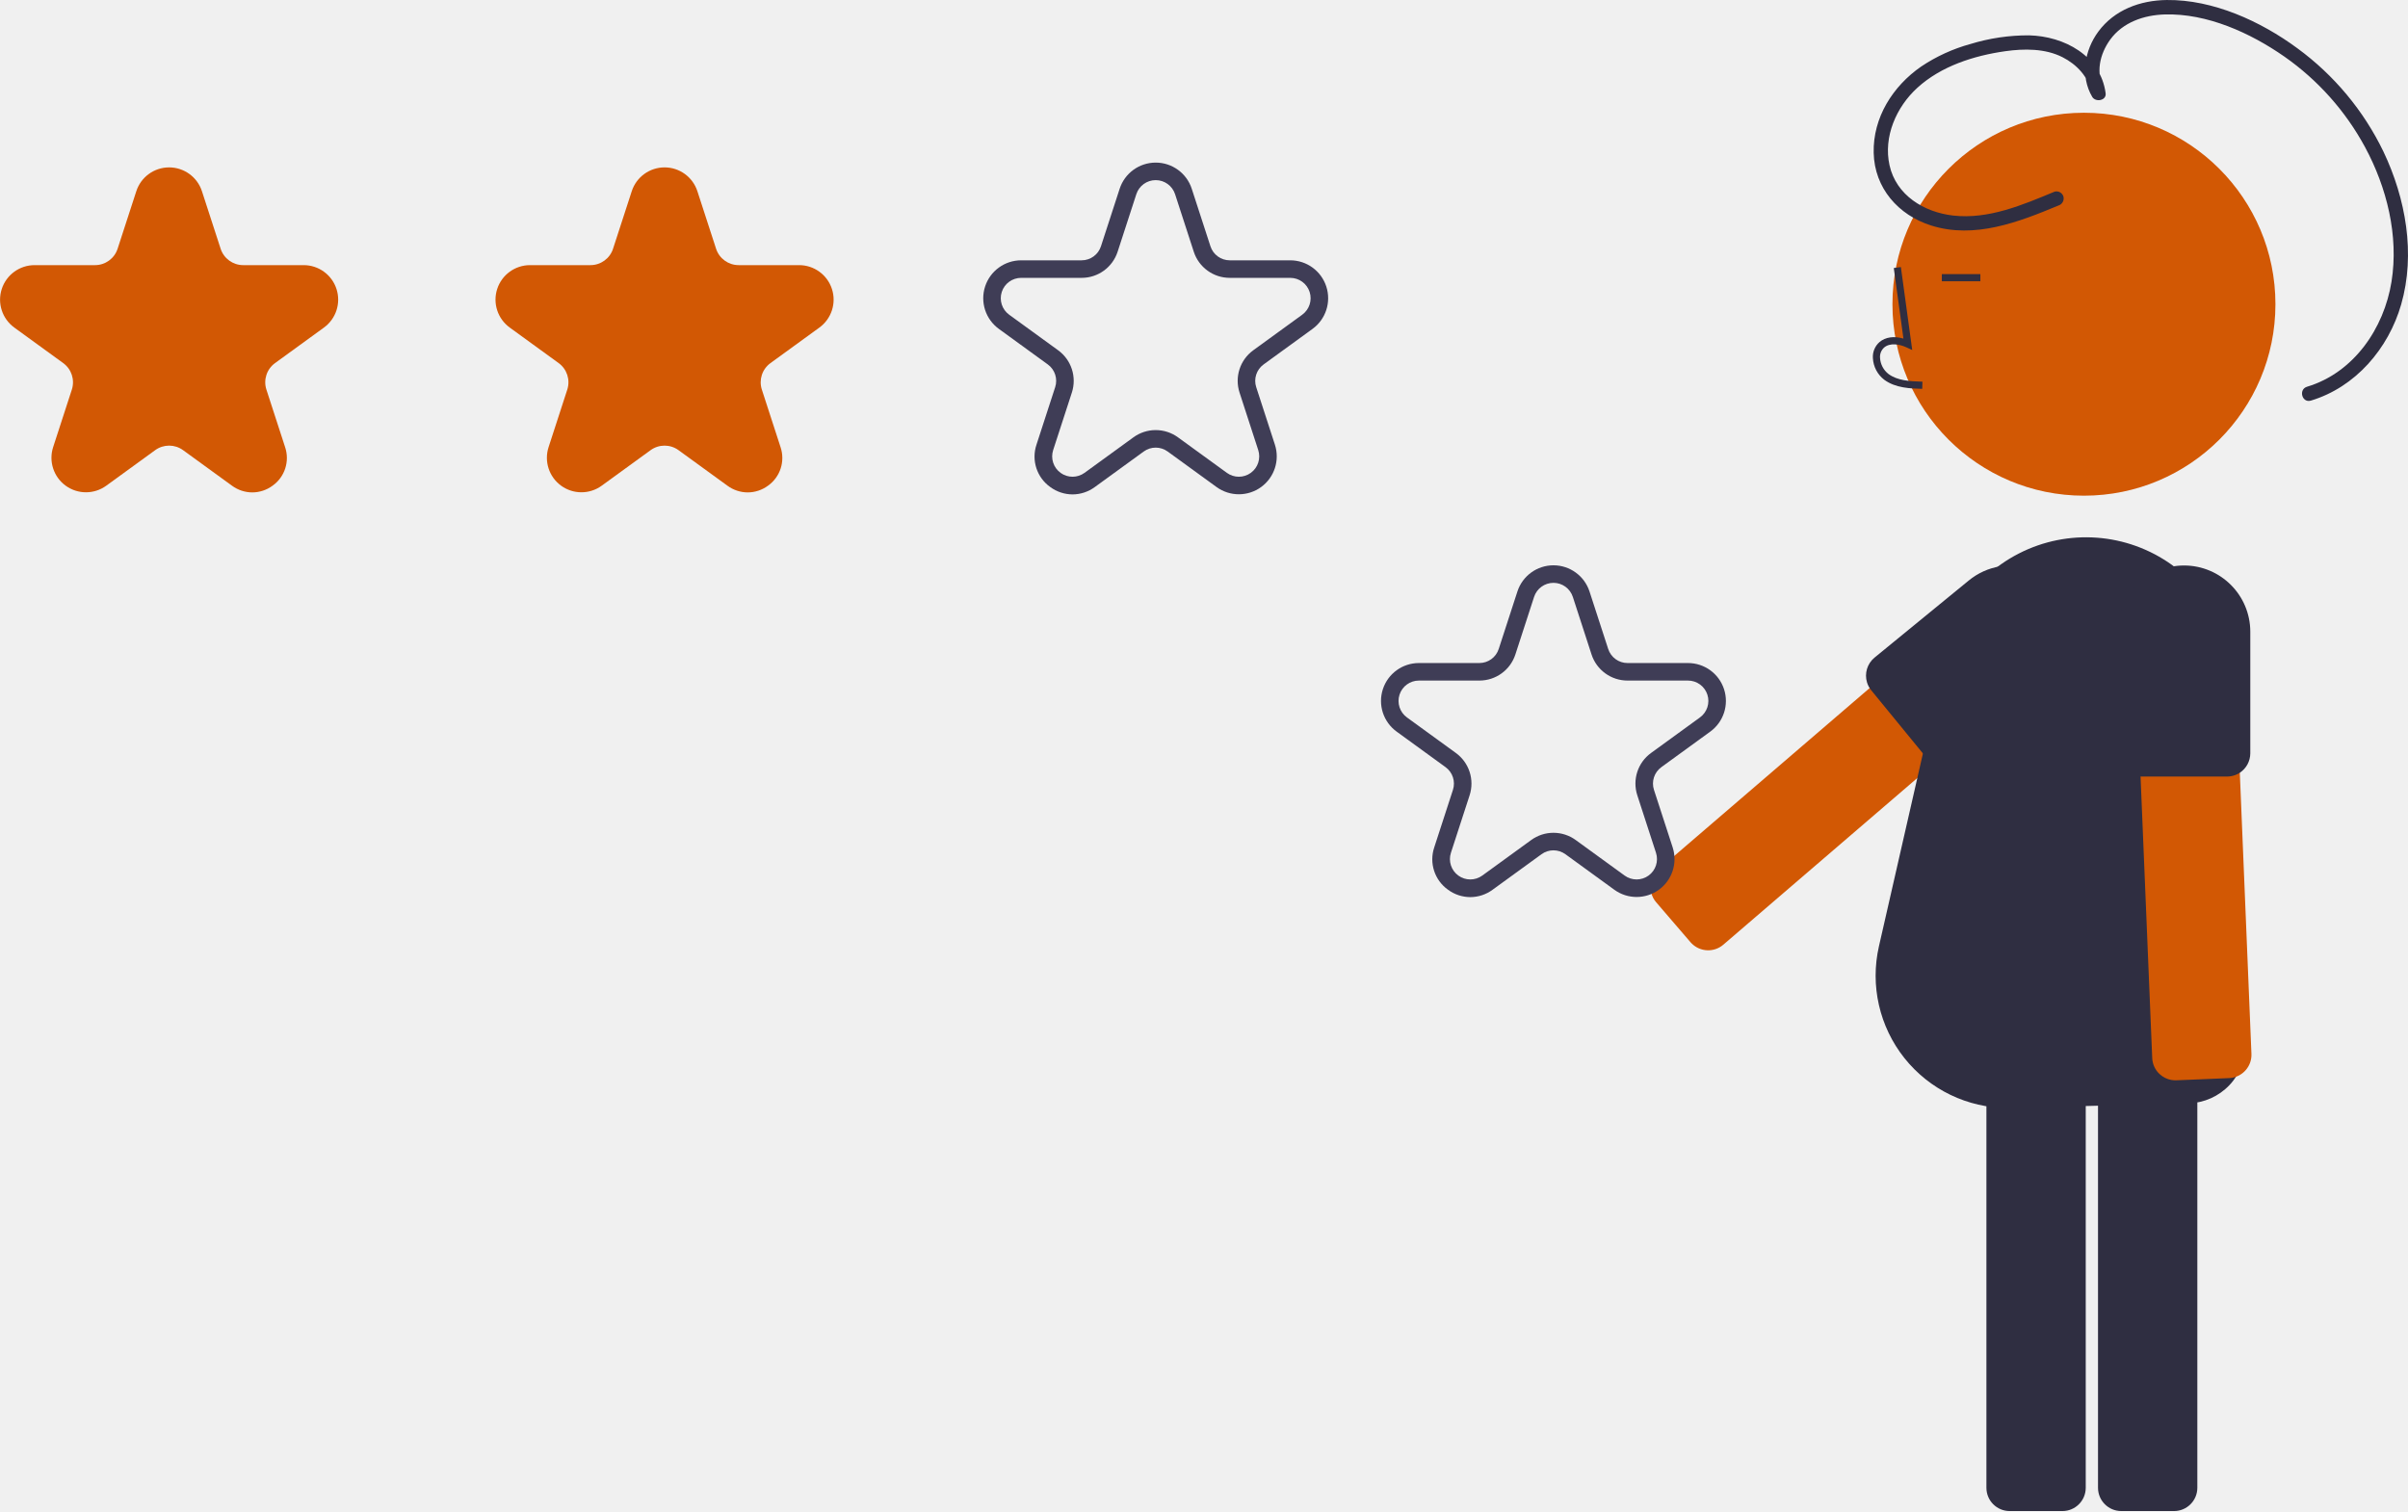
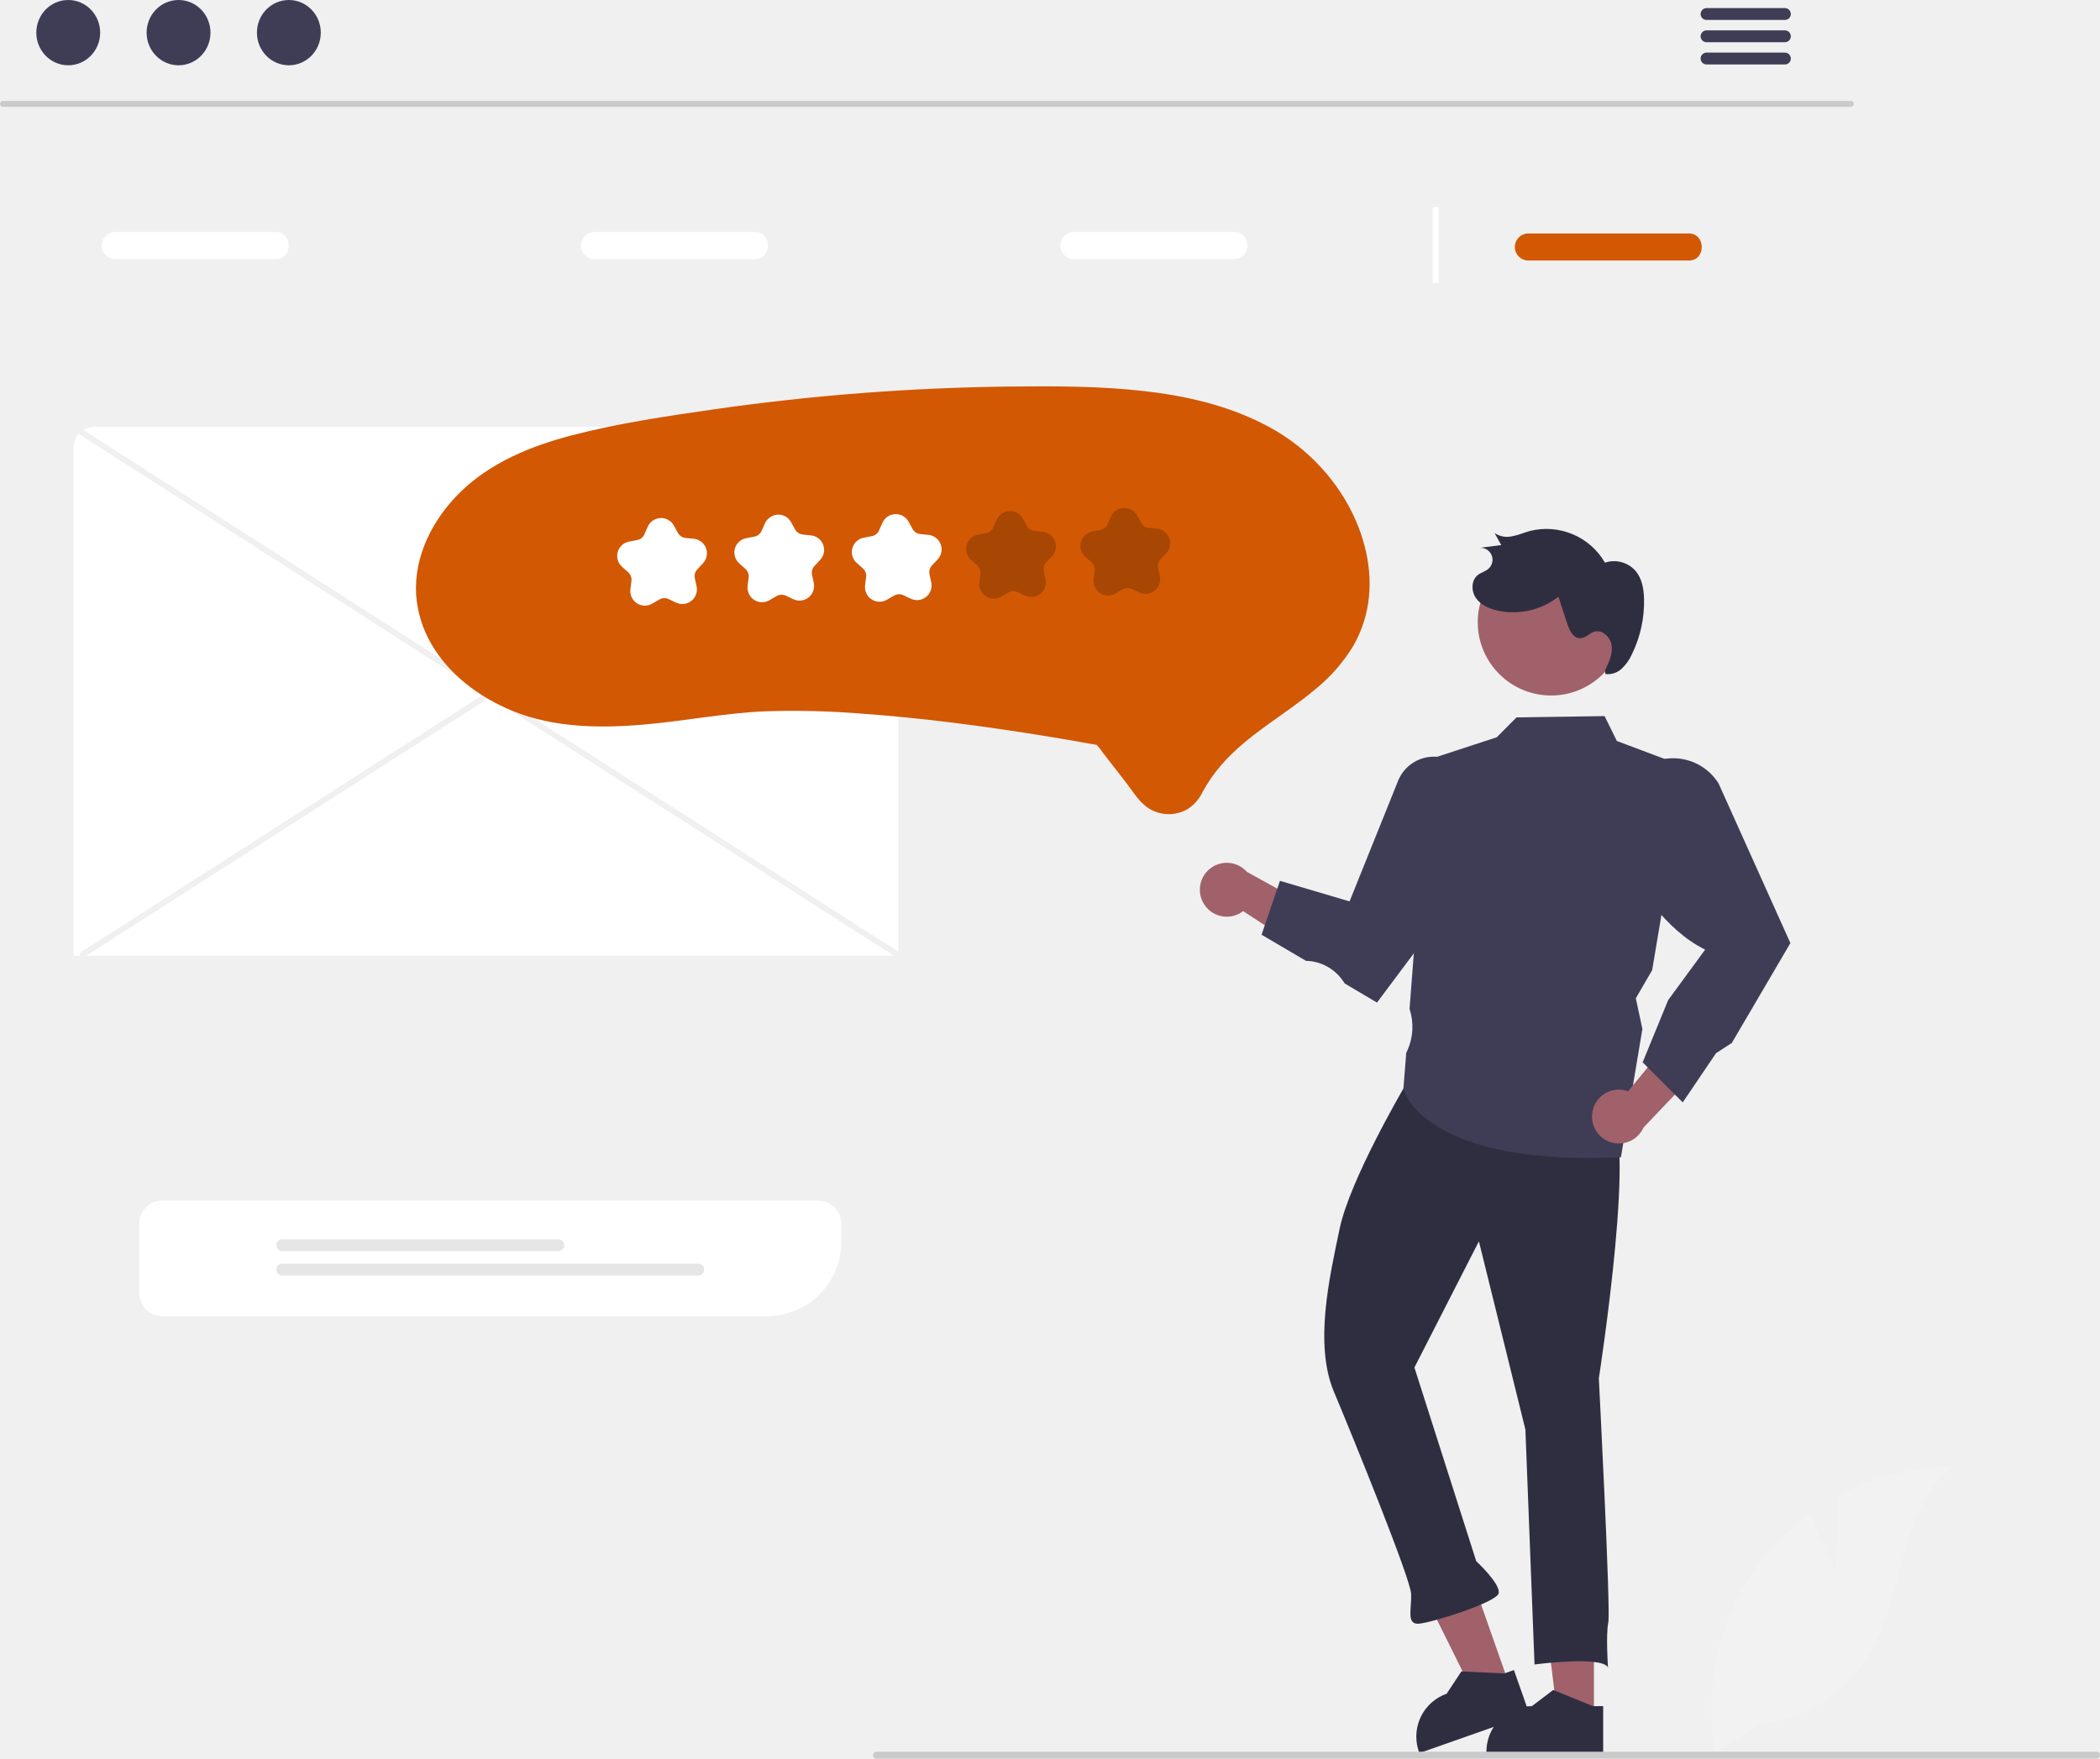
- <svg xmlns="http://www.w3.org/2000/svg" width="675.033" height="423.655" viewBox="0 0 675.033 423.655" role="img" artist="Katerina Limpitsouni" source="https://undraw.co/">
-   <path d="M333.204,376.231a9.646,9.646,0,0,1-5.687-1.883l-13.706-9.958a6.642,6.642,0,0,0-7.834,0l-13.706,9.958a9.675,9.675,0,0,1-14.889-10.816l5.235-16.112a6.649,6.649,0,0,0-2.421-7.452l-13.706-9.958a9.675,9.675,0,0,1,5.687-17.502h16.941a6.648,6.648,0,0,0,6.338-4.605l5.235-16.112a9.675,9.675,0,0,1,18.404,0l5.235,16.112a6.649,6.649,0,0,0,6.339,4.605h16.941a9.675,9.675,0,0,1,5.687,17.502l-13.706,9.958a6.648,6.648,0,0,0-2.421,7.452l5.235,16.112a9.53,9.53,0,0,1-3.515,10.816A9.645,9.645,0,0,1,333.204,376.231Z" transform="translate(-262.4834 -238.1726)" fill="#D25804" />
-   <path d="M472.091,376.231a9.645,9.645,0,0,1-5.687-1.883l-13.706-9.958a6.657,6.657,0,0,0-7.835,0L431.158,374.347a9.675,9.675,0,0,1-14.889-10.816l5.235-16.112a6.649,6.649,0,0,0-2.421-7.452l-13.706-9.958a9.675,9.675,0,0,1,5.687-17.502h16.941a6.648,6.648,0,0,0,6.338-4.605l5.235-16.112a9.675,9.675,0,0,1,18.404,0l5.235,16.112a6.648,6.648,0,0,0,6.338,4.605H486.497a9.675,9.675,0,0,1,5.687,17.502l-13.706,9.958a6.649,6.649,0,0,0-2.421,7.452l5.235,16.112a9.531,9.531,0,0,1-3.514,10.816A9.647,9.647,0,0,1,472.091,376.231Z" transform="translate(-262.4834 -238.1726)" fill="#D25804" />
-   <path d="M563.15,376.791a10.601,10.601,0,0,1-6.246-2.067,10.472,10.472,0,0,1-3.862-11.883l5.236-16.111a5.698,5.698,0,0,0-2.075-6.386l-13.706-9.958a10.628,10.628,0,0,1,6.247-19.226h16.941a5.696,5.696,0,0,0,5.432-3.947l5.236-16.111a10.628,10.628,0,0,1,20.215,0l5.235,16.111a5.698,5.698,0,0,0,5.432,3.947h16.941a10.628,10.628,0,0,1,6.247,19.226l-13.706,9.958a5.696,5.696,0,0,0-2.076,6.386l5.235,16.111a10.628,10.628,0,0,1-16.355,11.882l-13.705-9.957a5.697,5.697,0,0,0-6.715,0l-13.706,9.957A10.593,10.593,0,0,1,563.15,376.791Zm23.31-18.037a10.606,10.606,0,0,1,6.246,2.035l13.706,9.957a5.712,5.712,0,0,0,8.79-6.386L609.967,348.249a10.6,10.6,0,0,1,3.861-11.882l13.705-9.958a5.712,5.712,0,0,0-3.357-10.333H607.235a10.6,10.6,0,0,1-10.107-7.343l-5.235-16.111a5.712,5.712,0,0,0-10.865,0l-5.235,16.111a10.599,10.599,0,0,1-10.107,7.343H548.744a5.712,5.712,0,0,0-3.358,10.333l13.706,9.958A10.602,10.602,0,0,1,562.953,348.249l-5.236,16.111A5.712,5.712,0,0,0,566.507,370.746l13.706-9.957A10.61,10.61,0,0,1,586.46,358.753Z" transform="translate(-262.4834 -238.1726)" fill="#3f3d56" />
-   <path d="M821.013,401.5l-33.671,28.945-52.771,45.348L727.439,481.925a6.469,6.469,0,0,0-2.259,4.455,6.555,6.555,0,0,0,.758,3.581,6.489,6.489,0,0,0,.799,1.158l3.826,4.455,5.824,6.775c.107.12.208.232.324.345a6.531,6.531,0,0,0,8.872.342l59.839-51.416,33.741-29.001a6.53,6.53,0,0,0,.687-9.196l-2.036-2.367-7.608-8.856a6.512,6.512,0,0,0-9.194-.701Z" transform="translate(-262.4834 -238.1726)" fill="#D25804" />
-   <circle cx="584.19" cy="85.293" r="53.681" fill="#D25804" />
-   <path d="M850.618,531.926V655.308a6.526,6.526,0,0,0,6.52,6.52h14.804a6.526,6.526,0,0,0,6.52-6.52V531.926a6.526,6.526,0,0,0-6.52-6.52H857.138A6.526,6.526,0,0,0,850.618,531.926Z" transform="translate(-262.4834 -238.1726)" fill="#2f2e41" />
-   <path d="M819.334,531.926V655.308a6.519,6.519,0,0,0,6.52,6.52h14.804a6.526,6.526,0,0,0,6.52-6.52V531.926a6.526,6.526,0,0,0-6.52-6.52H825.854A6.519,6.519,0,0,0,819.334,531.926Z" transform="translate(-262.4834 -238.1726)" fill="#2f2e41" />
-   <path d="M825.344,548.828a37.102,37.102,0,0,1-36.138-45.354l16.746-73.411a41.311,41.311,0,0,1,65.399-33.499,41.41,41.41,0,0,1,17.261,33.576c.023.663,2.358,68.935,3.337,100.484A16.391,16.391,0,0,1,875.99,547.515l-49.451,1.295C826.14,548.822,825.741,548.828,825.344,548.828Z" transform="translate(-262.4834 -238.1726)" fill="#2f2e41" />
-   <path d="M801.341,347.195l.056-2.006c-3.732-.104-7.022-.338-9.494-2.144a6.167,6.167,0,0,1-2.389-4.542,3.525,3.525,0,0,1,1.156-2.903c1.641-1.386,4.282-.937,6.207-.055l1.66.761-3.183-23.261-1.987.272,2.707,19.786c-2.615-.769-5.039-.438-6.698.964a5.488,5.488,0,0,0-1.866,4.506,8.157,8.157,0,0,0,3.21,6.092C793.896,346.987,798.024,347.102,801.341,347.195Z" transform="translate(-262.4834 -238.1726)" fill="#2f2e41" />
-   <rect x="544.353" y="76.852" width="10.804" height="2.006" fill="#2f2e41" />
-   <path d="M860.699,411.523l1.845,44.364,2.879,69.519.391,9.398a6.469,6.469,0,0,0,2.096,4.534,6.555,6.555,0,0,0,3.28,1.625,6.488,6.488,0,0,0,1.404.09l5.868-.241,8.927-.371c.161-.01.311-.02.472-.04a6.531,6.531,0,0,0,5.767-6.75l-3.26-78.828-1.845-44.454a6.53,6.53,0,0,0-6.79-6.239l-3.12.13-11.665.481a6.512,6.512,0,0,0-6.249,6.78Z" transform="translate(-262.4834 -238.1726)" fill="#D25804" />
-   <path d="M856.195,415.275v34.103a6.515,6.515,0,0,0,6.349,6.51.923.923,0,0,0,.171.01h24.073a6.248,6.248,0,0,0,1.153-.11,6.426,6.426,0,0,0,2.427-.963,6.547,6.547,0,0,0,2.939-5.446V415.275a18.578,18.578,0,0,0-18.556-18.556,18.143,18.143,0,0,0-3.792.391A18.585,18.585,0,0,0,856.195,415.275Z" transform="translate(-262.4834 -238.1726)" fill="#2f2e41" />
-   <path d="M785.863,429.507a6.447,6.447,0,0,0,1.194,2.217l15.246,18.626a5.403,5.403,0,0,0,.932.923,6.516,6.516,0,0,0,8.245-.01L837.87,429.668a18.557,18.557,0,1,0-23.511-28.717l-26.389,21.595A6.555,6.555,0,0,0,785.863,429.507Z" transform="translate(-262.4834 -238.1726)" fill="#2f2e41" />
-   <path d="M838.454,291.902c-8.943,3.723-18.574,7.842-28.484,6.701-8.119-.935-15.921-5.682-17.792-14.071-1.787-8.016,1.907-16.378,7.795-21.747,6.66-6.074,15.855-9.012,24.63-10.252,5.302-.749,11.192-.797,16.08,1.684,3.913,1.986,7.43,5.578,8.035,10.093l3.76-1.018c-2.657-4.504-1.386-9.964,1.554-14.01,3.535-4.865,9.47-6.891,15.298-7.06,11.853-.344,23.982,5.156,33.527,11.814a73.867,73.867,0,0,1,22.601,25.353c6.125,11.336,9.499,24.891,7.438,37.754-2.097,13.092-10.566,25.515-23.675,29.456-2.481.746-1.424,4.642,1.073,3.891,12.514-3.762,21.758-14.598,25.309-26.956,4.08-14.201,1.273-29.753-4.985-42.884a77.867,77.867,0,0,0-24.119-28.947c-10.284-7.581-23.613-13.679-36.604-13.527-7.464.087-14.694,2.747-19.212,8.888-3.857,5.243-5.095,12.491-1.689,18.266.935,1.585,4.039,1.065,3.76-1.018-1.416-10.565-11.641-15.997-21.486-16.231a55.233,55.233,0,0,0-16.399,2.425,47.283,47.283,0,0,0-13.817,6.315c-7.951,5.504-13.544,14.294-13.32,24.192.223,9.875,6.875,17.46,16.095,20.38,12.168,3.854,24.507-.939,35.699-5.599a2.088,2.088,0,0,0,1.409-2.482,2.029,2.029,0,0,0-2.482-1.409Z" transform="translate(-262.4834 -238.1726)" fill="#2f2e41" />
-   <path d="M674.653,489.699a10.601,10.601,0,0,1-6.246-2.067,10.472,10.472,0,0,1-3.862-11.883l5.236-16.111a5.698,5.698,0,0,0-2.075-6.386l-13.706-9.958a10.628,10.628,0,0,1,6.247-19.226h16.941a5.696,5.696,0,0,0,5.432-3.947l5.236-16.111a10.628,10.628,0,0,1,20.215,0l5.235,16.111a5.698,5.698,0,0,0,5.432,3.947h16.941a10.628,10.628,0,0,1,6.247,19.226l-13.706,9.958a5.696,5.696,0,0,0-2.076,6.386L731.38,475.749a10.628,10.628,0,0,1-16.355,11.882l-13.705-9.957a5.697,5.697,0,0,0-6.715,0l-13.706,9.957A10.593,10.593,0,0,1,674.653,489.699Zm23.31-18.037a10.606,10.606,0,0,1,6.246,2.035l13.706,9.957a5.712,5.712,0,0,0,8.79-6.386l-5.235-16.111a10.6,10.6,0,0,1,3.861-11.882l13.705-9.958a5.712,5.712,0,0,0-3.357-10.333H718.738a10.6,10.6,0,0,1-10.107-7.343l-5.235-16.111a5.712,5.712,0,0,0-10.865,0l-5.235,16.111a10.599,10.599,0,0,1-10.107,7.343H660.247a5.712,5.712,0,0,0-3.358,10.333l13.706,9.958a10.602,10.602,0,0,1,3.861,11.882l-5.236,16.111a5.712,5.712,0,0,0,8.79,6.386l13.706-9.957A10.61,10.61,0,0,1,697.963,471.661Z" transform="translate(-262.4834 -238.1726)" fill="#3f3d56" />
+ <svg xmlns="http://www.w3.org/2000/svg" width="718.509" height="601.718" viewBox="0 0 718.509 601.718" role="img" artist="Katerina Limpitsouni" source="https://undraw.co/">
+   <path d="M895.346,200.623H263.022a1.016,1.016,0,0,1,0-2.031H895.346a1.016,1.016,0,0,1,0,2.031Z" transform="translate(-262.029 -164.07)" fill="#cacaca" />
+   <ellipse cx="23.348" cy="11.169" rx="10.925" ry="11.169" fill="#3f3d56" />
+   <ellipse cx="61.09" cy="11.169" rx="10.925" ry="11.169" fill="#3f3d56" />
+   <ellipse cx="98.832" cy="11.169" rx="10.925" ry="11.169" fill="#3f3d56" />
+   <path d="M872.729,166.838h-26.81a2.03,2.03,0,0,0,0,4.06h26.81a2.03,2.03,0,0,0,0-4.06Z" transform="translate(-262.029 -164.07)" fill="#3f3d56" />
+   <path d="M872.729,174.458h-26.81a2.03,2.03,0,0,0,0,4.06h26.81a2.03,2.03,0,0,0,0-4.06Z" transform="translate(-262.029 -164.07)" fill="#3f3d56" />
+   <path d="M872.729,182.068h-26.81a2.03,2.03,0,0,0,0,4.06h26.81a2.03,2.03,0,0,0,0-4.06Z" transform="translate(-262.029 -164.07)" fill="#3f3d56" />
+   <path d="M862.717,234.906H286.777a12.048,12.048,0,0,0-12.03,12.03v1.94a12.048,12.048,0,0,0,12.03,12.03H862.717a12.048,12.048,0,0,0,12.03-12.03v-1.94A12.048,12.048,0,0,0,862.717,234.906Z" transform="translate(-262.029 -164.07)" fill="#f0f0f0" />
+   <path d="M356.282,252.706H301.459a4.629,4.629,0,0,1,0-9.259h54.823C362.253,243.364,362.312,252.79,356.282,252.706Z" transform="translate(-262.029 -164.07)" fill="#fff" />
+   <path d="M520.282,252.706H465.459a4.629,4.629,0,0,1,0-9.259h54.823C526.253,243.364,526.312,252.79,520.282,252.706Z" transform="translate(-262.029 -164.07)" fill="#fff" />
+   <path d="M684.282,252.706H629.459a4.629,4.629,0,0,1,0-9.259h54.823C690.253,243.364,690.312,252.79,684.282,252.706Z" transform="translate(-262.029 -164.07)" fill="#fff" />
+   <path d="M839.782,253.206H784.959a4.629,4.629,0,0,1,0-9.259h54.823C845.753,243.864,845.812,253.29,839.782,253.206Z" transform="translate(-262.029 -164.07)" fill="#D25804" />
+   <rect x="490.218" y="70.836" width="2" height="26" fill="#fff" />
+   <path d="M547.292,619.718H312.239a7.909,7.909,0,0,1-7.9-7.9V577.393a7.909,7.909,0,0,1,7.9-7.9H547.292a7.909,7.909,0,0,1,7.9,7.9V611.819A7.909,7.909,0,0,1,547.292,619.718Z" transform="translate(-262.029 -164.07)" fill="#f0f0f0" />
+   <path d="M524.454,614.39H317.569a7.909,7.909,0,0,1-7.9-7.9v-23.764a7.909,7.909,0,0,1,7.9-7.9h224.395a7.909,7.909,0,0,1,7.9,7.9v6.254A25.438,25.438,0,0,1,524.454,614.39Z" transform="translate(-262.029 -164.07)" fill="#fff" />
+   <path d="M453.09,592.157H358.617a2.037,2.037,0,1,1,0-4.075h94.473a2.037,2.037,0,0,1,0,4.075Z" transform="translate(-262.029 -164.07)" fill="#e6e6e6" />
+   <path d="M500.915,600.49H358.617a2.037,2.037,0,1,1,0-4.075H500.915a2.037,2.037,0,0,1,0,4.075Z" transform="translate(-262.029 -164.07)" fill="#e6e6e6" />
+   <path d="M562.307,530.106H294.297a8.076,8.076,0,0,1-8.066-8.066V317.172a8.075,8.075,0,0,1,8.066-8.066H562.307a8.075,8.075,0,0,1,8.066,8.066V522.04A8.076,8.076,0,0,1,562.307,530.106Z" transform="translate(-262.029 -164.07)" fill="#fff" />
+   <path d="M562.307,531.106H294.297a9.077,9.077,0,0,1-9.066-9.066V317.172a9.077,9.077,0,0,1,9.066-9.066H562.307a9.077,9.077,0,0,1,9.066,9.066V522.04A9.077,9.077,0,0,1,562.307,531.106Zm-268.01-221a7.074,7.074,0,0,0-7.066,7.066V522.04a7.074,7.074,0,0,0,7.066,7.066H562.307a7.074,7.074,0,0,0,7.066-7.066V317.172a7.074,7.074,0,0,0-7.066-7.066Z" transform="translate(-262.029 -164.07)" fill="#f0f0f0" />
+   <path d="M286.85,491.106V522.04a7.458,7.458,0,0,0,7.447,7.447H562.307a7.458,7.458,0,0,0,7.447-7.447V491.106Z" transform="translate(-262.029 -164.07)" fill="#f0f0f0" />
+   <rect x="428.295" y="234.4" width="2" height="333.56" transform="translate(-402.0729 382.3417) rotate(-57.37135)" fill="#f0f0f0" />
+   <rect x="263.309" y="400.18" width="333.56" height="2" transform="translate(-410.4665 131.1432) rotate(-32.62865)" fill="#f0f0f0" />
+   <polygon points="545.364 587.788 532.974 587.787 527.079 539.998 545.366 539.999 545.364 587.788" fill="#a0616a" />
+   <path d="M807.063,747.809l-13.22-5.37-.39-.16-7.3,5.53a15.542,15.542,0,0,0-15.53,14.87c-.02.22-.02.45-.02.68v.51h39.95v-16.06Z" transform="translate(-262.029 -164.07)" fill="#2f2e41" />
+   <polygon points="516.348 576.258 504.66 580.37 483.238 537.245 500.488 531.177 516.348 576.258" fill="#a0616a" />
+   <path d="M776.722,736.618l-14.253-.678-.421-.022-5.051,7.639a15.542,15.542,0,0,0-9.714,19.182c.054.214.13.431.207.648l.169.481,37.685-13.26L780.014,735.46Z" transform="translate(-262.029 -164.07)" fill="#2f2e41" />
+   <path d="M811.771,545.8c11.335-.44-2.706,89.89-2.706,89.89s4.107,79.305,3.237,83.467-.11,15.386-.11,15.386c-2.221-4.042-25.132-.991-25.132-.991l-3.117-80.376-15.913-64.4-22.062,43.168,21.146,66.261s8.563,7.924,7.653,11.055-23.341,10.193-27.463,10.353-2.261-5.072-2.461-10.225-19.596-52.905-26.418-69.152-1.518-39.157,1.964-55.805,21.803-47.889,21.803-47.889C764.933,510.893,800.436,546.239,811.771,545.8Z" transform="translate(-262.029 -164.07)" fill="#2f2e41" />
+   <path d="M673.634,472.802a9.159,9.159,0,0,0,13.72,2.995l27.258,17.784-.083-16.913L688.657,462.373a9.208,9.208,0,0,0-15.024,10.428Z" transform="translate(-262.029 -164.07)" fill="#a0616a" />
+   <path d="M805.884,560.28c-28.11.001-43.601-5.626-51.827-10.65-10.059-6.144-11.78-12.622-11.848-12.896l-.02-.078.979-12.32.428-.959a19.505,19.505,0,0,0,.734-14.007l-.031-.095.008-.099,6.573-85.245,23.26-7.619,6.767-6.799,30.127-.437,4.198,8.51,23.751,8.941L827.315,495.986l-5.594,9.642L823.972,516.13l-.016.095-7.338,43.8-.404.018Q810.785,560.285,805.884,560.28Z" transform="translate(-262.029 -164.07)" fill="#3f3d56" />
+   <path d="M733.162,507.099l-11.028-6.538-.691-.998a15.734,15.734,0,0,0-12.454-6.748l-.128-.004L693.672,483.881l6.296-18.443,23.81,7.034,16.6-41.245a13.199,13.199,0,0,1,23.476-2.006,13.624,13.624,0,0,1,1.967,7.205v26.987l-.1.134Z" transform="translate(-262.029 -164.07)" fill="#3f3d56" />
+   <path d="M806.889,544.418a9.159,9.159,0,0,1,12.187-6.979l20.656-25.152,5.002,16.156-20.382,21.408a9.208,9.208,0,0,1-17.462-5.433Z" transform="translate(-262.029 -164.07)" fill="#a0616a" />
+   <path d="M837.773,541.239,824.057,527.522l8.731-21.274,12.654-17.278c-13.484-6.564-23.605-22.115-30.939-34.988l-.083-.145,1.826-14.304a18.367,18.367,0,0,1,3.874-9.143,18.37,18.37,0,0,1,29.909,1.709l24.592,54.668-.277.413-19.78,33.719-5.398,3.501Z" transform="translate(-262.029 -164.07)" fill="#3f3d56" />
+   <path d="M817.602,380.403a25.105,25.105,0,0,1-49.751-6.771l.049-.356a25.105,25.105,0,0,1,49.694,7.126Z" transform="translate(-262.029 -164.07)" fill="#a0616a" />
+   <path d="M811.213,393.333c1.289-2.619,2.614-5.43,2.251-8.327s-3.203-5.665-5.992-4.804c-1.668.515-2.928,2.162-4.672,2.246-2.399.116-3.774-2.629-4.521-4.912l-3.041-9.297a25.154,25.154,0,0,1-20.891,4.721c-2.823-.646-5.676-1.904-7.332-4.28s-1.646-6.062.625-7.858c1.114-.881,2.596-1.216,3.661-2.156a4.102,4.102,0,0,0-3.276-7.139l7.657-.957-2.281-4.126a7.535,7.535,0,0,0,5.992,1.099c2.06-.371,4-1.219,6.015-1.785a23.152,23.152,0,0,1,25.754,10.815,9.802,9.802,0,0,1,10.687,3.086c2.05,2.602,2.607,6.073,2.687,9.384a40.715,40.715,0,0,1-4.15,18.86,15.451,15.451,0,0,1-3.487,4.946,6.978,6.978,0,0,1-5.601,1.832" transform="translate(-262.029 -164.07)" fill="#2f2e41" />
+   <path d="M404.402,367.503a38.992,38.992,0,0,0,5.04,16.616c6.127,10.761,16.635,18.552,27.952,23.183,14.139,5.786,29.9,5.964,44.905,4.674,13.937-1.198,27.732-3.976,41.72-4.548a290.674,290.674,0,0,1,32.435.774c20.932,1.486,41.776,4.242,62.487,7.584q8.413,1.341,16.791,2.881a8.305,8.305,0,0,1,1.559.29c.101.042.264.009.357.068.169.106-.682-.269-.166.157A15.474,15.474,0,0,1,639.394,421.642l7.649,9.843c2.193,2.823,4.229,6.252,7.064,8.477a12.791,12.791,0,0,0,14.159.987,14.15,14.15,0,0,0,5.265-5.981,51.617,51.617,0,0,1,6.261-9.038c9.1-10.616,21.747-17.145,32.325-26.077a57.575,57.575,0,0,0,12.928-14.778,41.79,41.79,0,0,0,5.341-16.595c1.267-11.871-2.376-23.978-8.503-34.077a68.072,68.072,0,0,0-27.634-25.294c-12.802-6.522-26.968-9.699-41.168-11.282-15.076-1.681-30.328-1.676-45.478-1.506q-25.504.284-50.915,2.243-25.446,1.97-50.691,5.599c-16.149,2.322-32.496,4.742-48.304,8.85-13.965,3.629-27.89,9.302-38.319,19.581C410.103,341.735,403.654,354.241,404.402,367.503Z" transform="translate(-262.029 -164.07)" fill="#D25804" />
+   <path d="M482.463,371.28a5.007,5.007,0,0,1-4.743-5.624l.359-2.825a3.373,3.373,0,0,0-1.098-2.937l-2.122-1.896a4.993,4.993,0,0,1,2.395-8.628l2.797-.531a3.367,3.367,0,0,0,2.453-1.949l1.148-2.607a4.994,4.994,0,0,1,8.947-.388l1.369,2.496a3.368,3.368,0,0,0,2.615,1.733l2.832.286a4.993,4.993,0,0,1,3.134,8.389l-1.95,2.074a3.361,3.361,0,0,0-.838,3.019l.602,2.784a4.993,4.993,0,0,1-7.009,5.572l-2.575-1.213a3.36,3.36,0,0,0-3.132.135l-2.461,1.433A4.999,4.999,0,0,1,482.463,371.28Z" transform="translate(-262.029 -164.07)" fill="#fff" />
+   <path d="M522.558,370.115a5.043,5.043,0,0,1-3.363-1.502,5.173,5.173,0,0,1-1.354-4.323l.329-2.592a3.432,3.432,0,0,0-1.118-2.992l-1.968-1.759a5.133,5.133,0,0,1-1.799-4.029,4.991,4.991,0,0,1,4.065-4.715l2.765-.525a3.431,3.431,0,0,0,2.5-1.988l1.03-2.34a5.225,5.225,0,0,1,4.406-3.206,4.968,4.968,0,0,1,4.644,2.584l1.353,2.467a3.433,3.433,0,0,0,2.665,1.765l2.625.265a5.131,5.131,0,0,1,3.825,2.204,4.993,4.993,0,0,1-.518,6.202l-1.928,2.049a3.43,3.43,0,0,0-.854,3.075l.556,2.571a5.155,5.155,0,0,1-.906,4.319,4.98,4.98,0,0,1-6.064,1.435l-2.549-1.201a3.429,3.429,0,0,0-3.187.139l-2.432,1.416A4.999,4.999,0,0,1,522.558,370.115Z" transform="translate(-262.029 -164.07)" fill="#fff" />
+   <path d="M562.757,369.945a5.007,5.007,0,0,1-4.743-5.624l.359-2.825a3.373,3.373,0,0,0-1.098-2.937l-2.122-1.896a4.993,4.993,0,0,1,2.395-8.628l2.797-.531a3.367,3.367,0,0,0,2.453-1.949l1.148-2.607a4.994,4.994,0,0,1,8.947-.388l1.369,2.496a3.368,3.368,0,0,0,2.614,1.733l2.832.286a4.993,4.993,0,0,1,3.134,8.389l-1.95,2.074a3.361,3.361,0,0,0-.838,3.019l.602,2.784a4.993,4.993,0,0,1-7.009,5.572l-2.575-1.213a3.36,3.36,0,0,0-3.132.135l-2.461,1.433A4.999,4.999,0,0,1,562.757,369.945Z" transform="translate(-262.029 -164.07)" fill="#fff" />
+   <path d="M601.858,368.884a5.007,5.007,0,0,1-4.743-5.624l.359-2.825a3.373,3.373,0,0,0-1.098-2.937l-2.122-1.896a4.993,4.993,0,0,1,2.395-8.628l2.797-.531a3.367,3.367,0,0,0,2.453-1.949l1.148-2.607a4.994,4.994,0,0,1,8.947-.388l1.369,2.496a3.368,3.368,0,0,0,2.614,1.733l2.832.286a4.993,4.993,0,0,1,3.134,8.389l-1.95,2.074a3.361,3.361,0,0,0-.838,3.019l.602,2.784a4.993,4.993,0,0,1-7.009,5.572l-2.575-1.213a3.36,3.36,0,0,0-3.132.135l-2.461,1.433A4.999,4.999,0,0,1,601.858,368.884Z" transform="translate(-262.029 -164.07)" opacity="0.2" />
+   <path d="M640.959,367.824a5.007,5.007,0,0,1-4.743-5.624l.359-2.825a3.373,3.373,0,0,0-1.098-2.937l-2.122-1.896a4.993,4.993,0,0,1,2.395-8.628l2.797-.531a3.367,3.367,0,0,0,2.453-1.949l1.148-2.607a4.994,4.994,0,0,1,8.947-.388l1.369,2.496a3.368,3.368,0,0,0,2.615,1.733l2.832.286a4.993,4.993,0,0,1,3.134,8.389l-1.95,2.074a3.361,3.361,0,0,0-.838,3.019l.602,2.784a4.993,4.993,0,0,1-7.009,5.572l-2.575-1.213a3.36,3.36,0,0,0-3.132.135l-2.461,1.433A4.999,4.999,0,0,1,640.959,367.824Z" transform="translate(-262.029 -164.07)" opacity="0.2" />
+   <path d="M890.071,701.439,891.215,675.72a83.066,83.066,0,0,1,38.745-9.808c-18.608,15.214-16.283,44.541-28.899,65A49.964,49.964,0,0,1,864.421,754.001l-15.572,9.534a83.724,83.724,0,0,1,17.647-67.845,80.874,80.874,0,0,1,14.863-13.81C885.088,691.714,890.071,701.439,890.071,701.439Z" transform="translate(-262.029 -164.07)" fill="#f2f2f2" />
+   <path d="M979.347,765.788H561.965a1.191,1.191,0,1,1,0-2.381H979.347a1.191,1.191,0,1,1,0,2.381Z" transform="translate(-262.029 -164.07)" fill="#cacaca" />
</svg>
